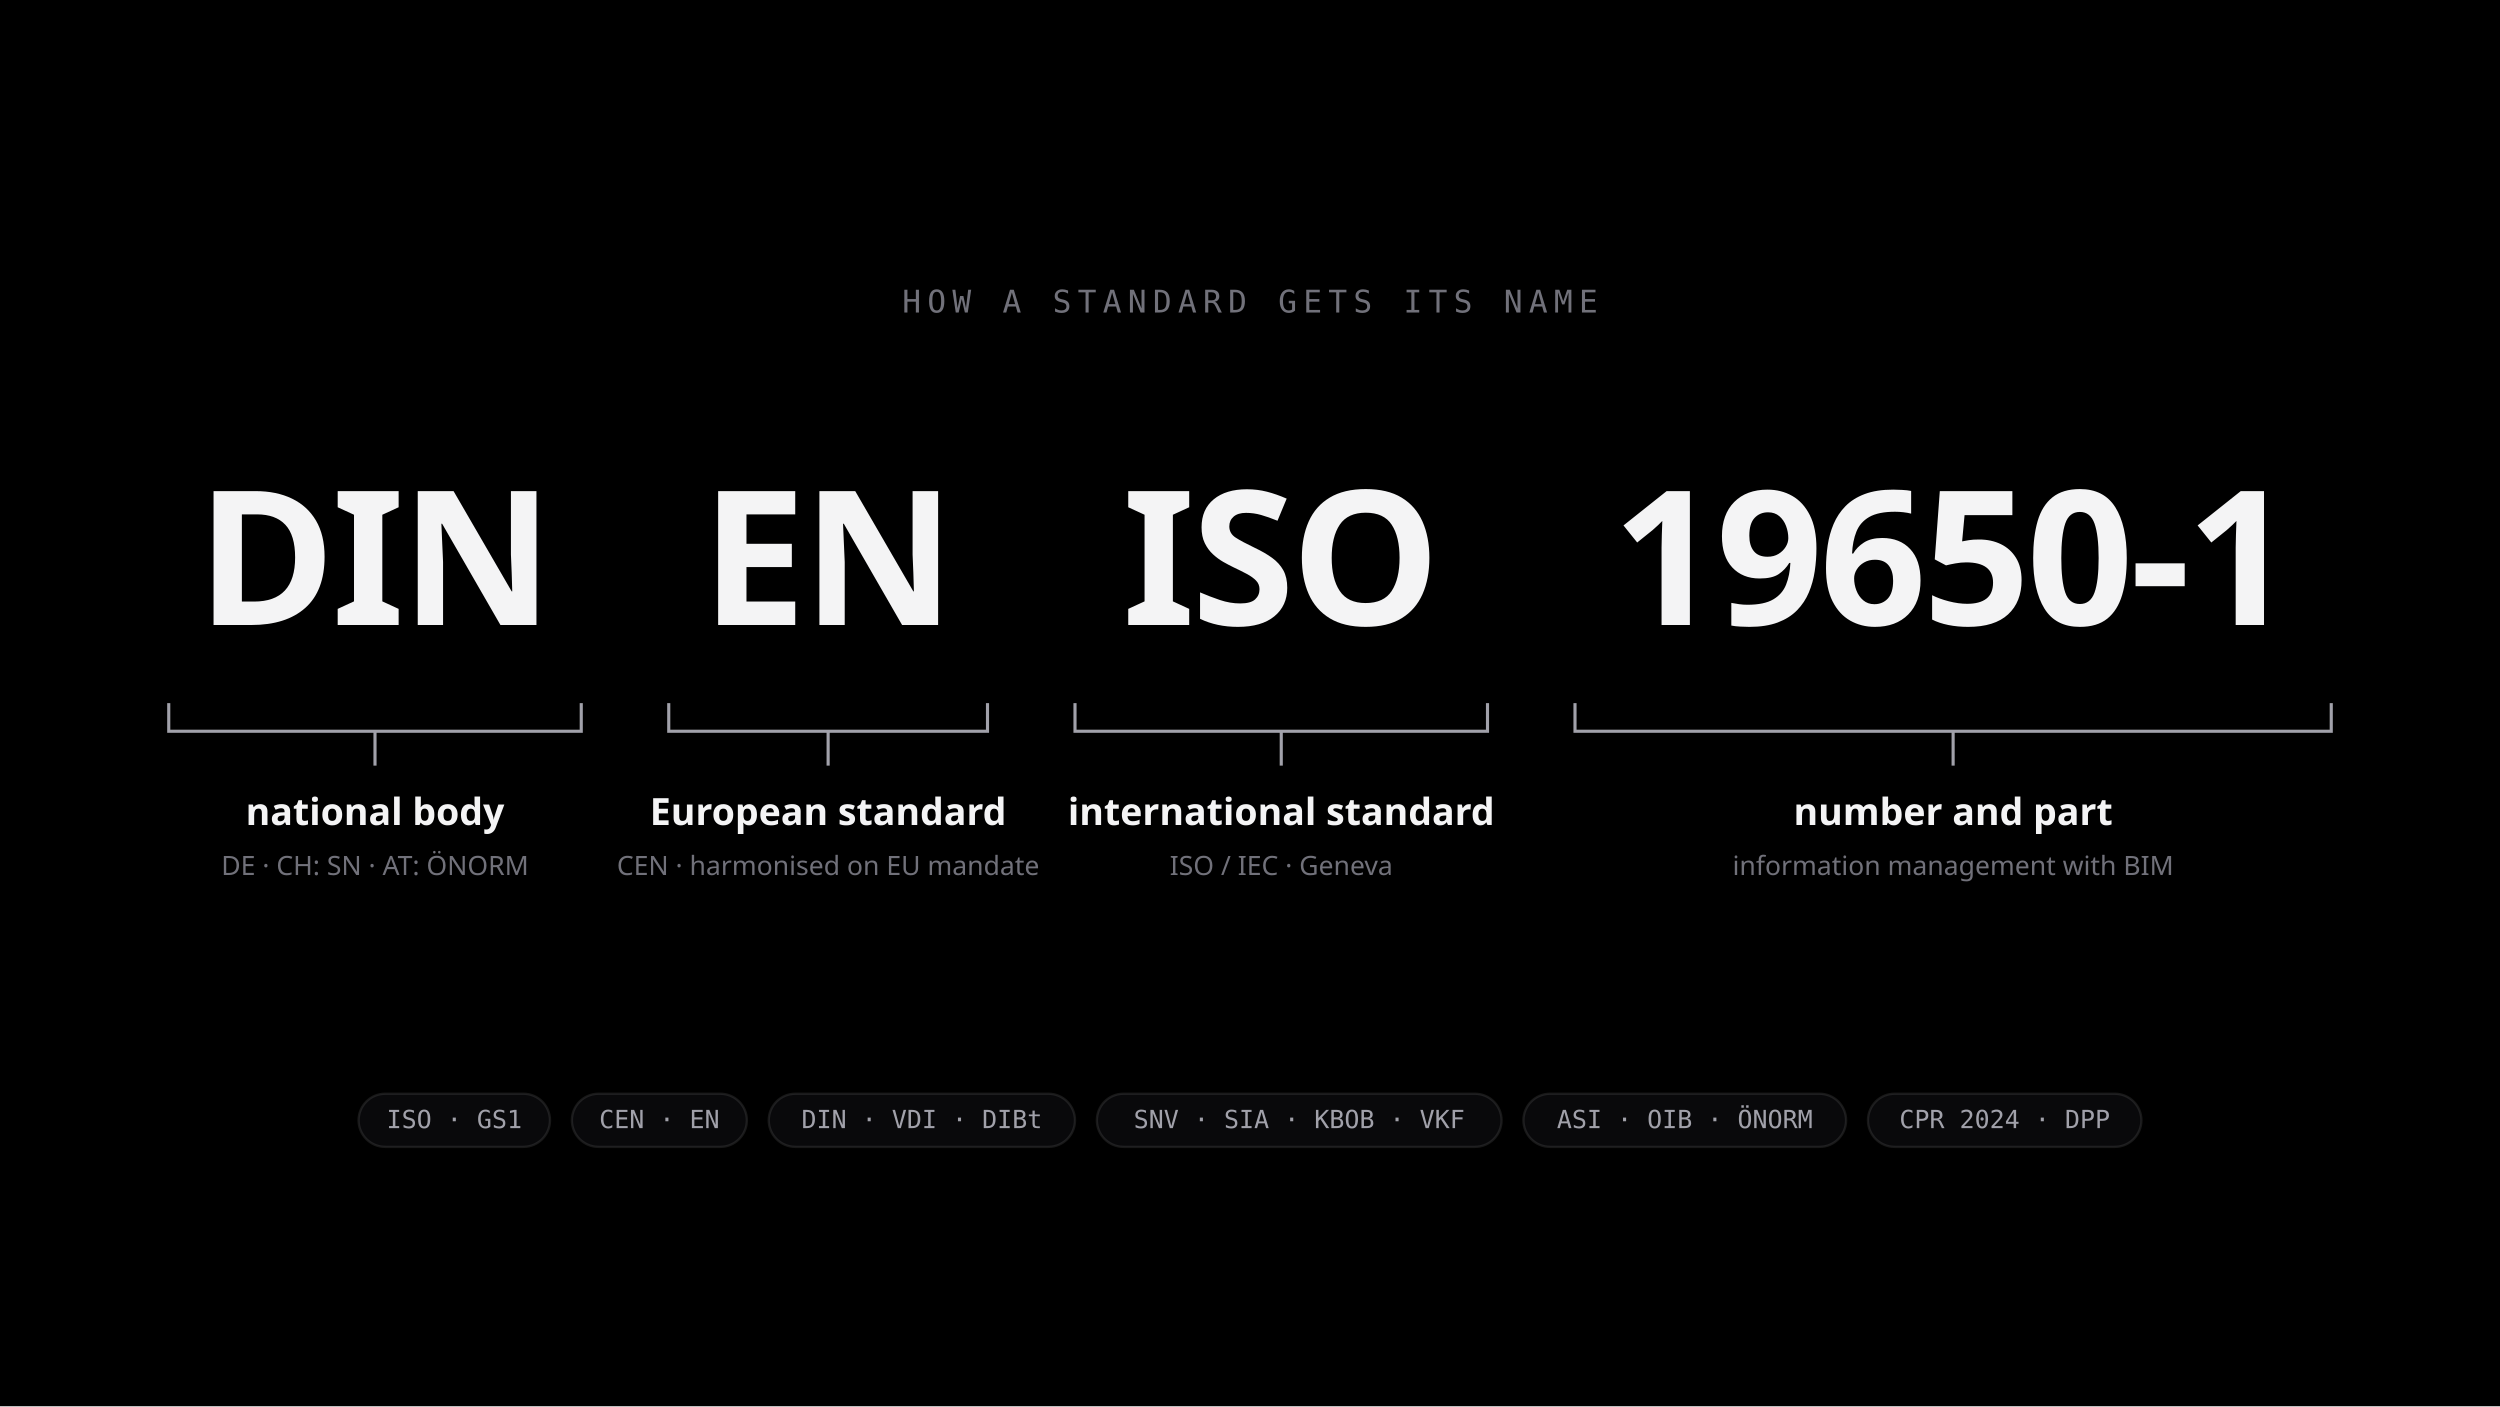
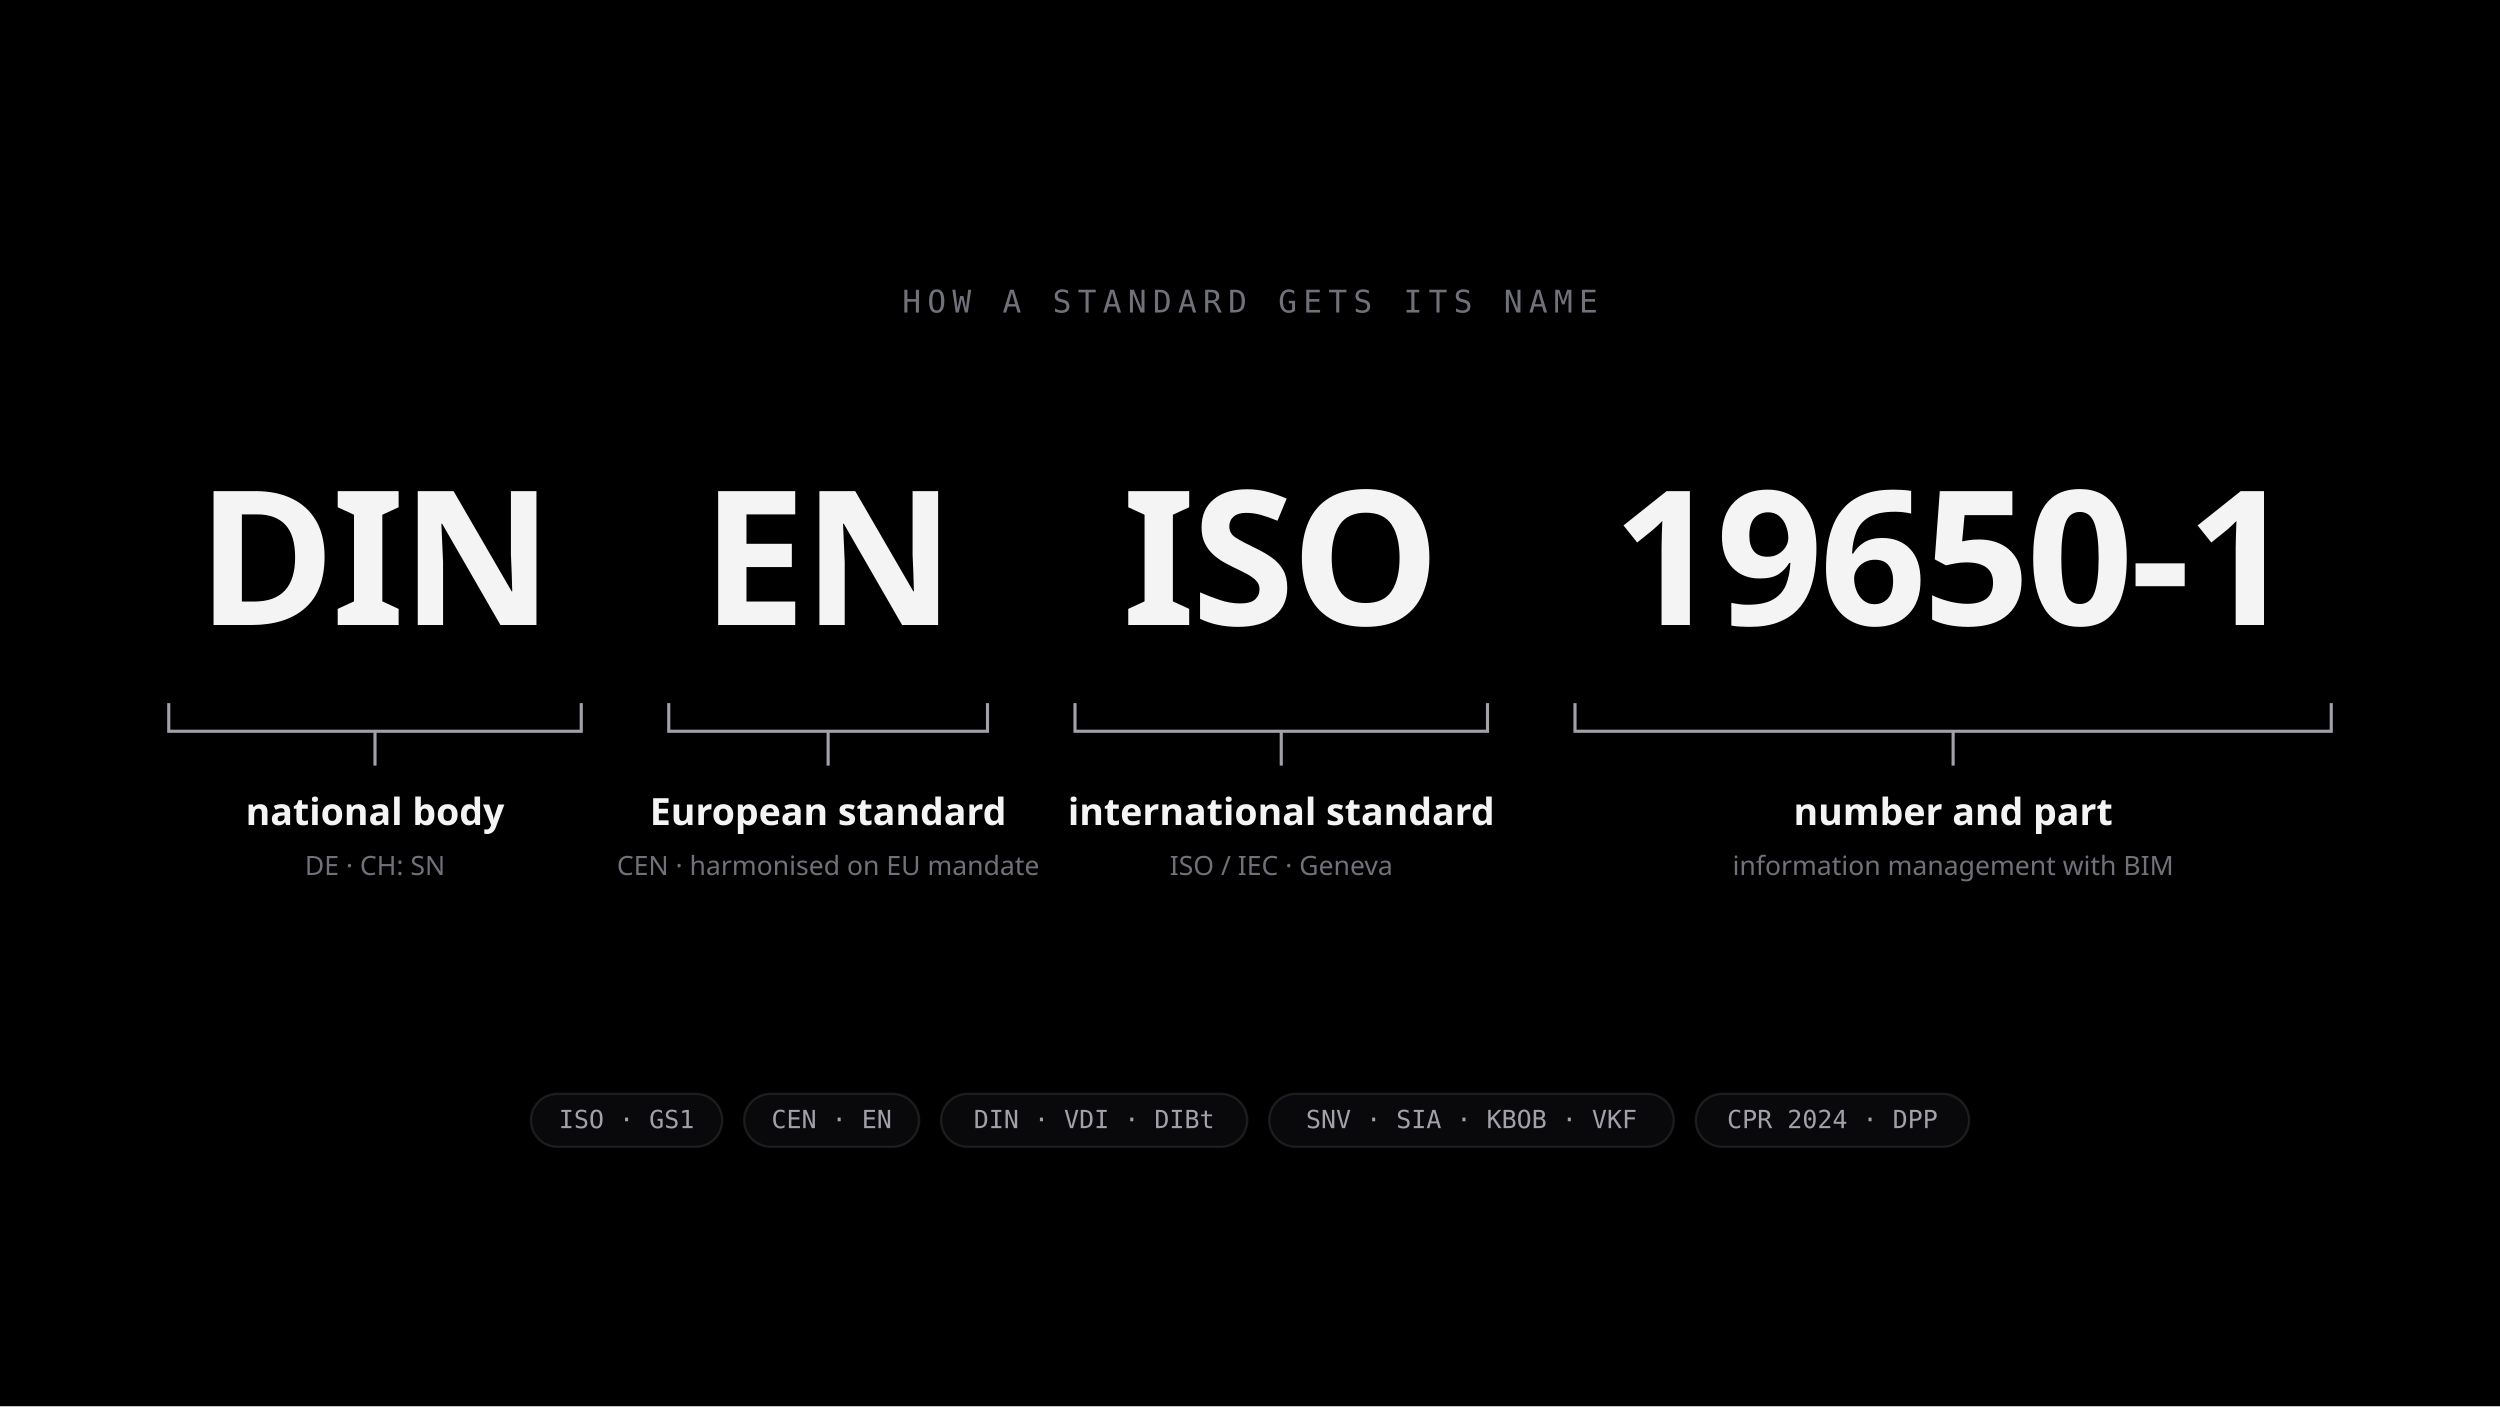
<svg xmlns="http://www.w3.org/2000/svg" viewBox="0 0 1600 900" role="img" aria-labelledby="standards-cover-title">
  <defs>
    <marker id="standards-cover-arrow" markerWidth="8" markerHeight="6" refX="7" refY="3" orient="auto">
      <polygon points="0 0, 8 3, 0 6" fill="#a1a1aa" />
    </marker>
  </defs>
  <rect width="100%" height="100%" fill="#000000" />
  <text x="240" y="400" text-anchor="middle" fill="#f4f4f5" font-size="120" font-weight="700" font-family="ui-sans-serif, system-ui, sans-serif" letter-spacing="-0.02em">DIN</text>
  <path d="M 108 450 v 18 h 264 v -18" fill="none" stroke="#a1a1aa" stroke-width="2" />
  <line x1="240" y1="468" x2="240" y2="490" stroke="#a1a1aa" stroke-width="2" />
  <text x="240" y="528" text-anchor="middle" fill="#f4f4f5" font-size="24" font-weight="600" font-family="ui-sans-serif, system-ui, sans-serif">national body</text>
-   <text x="240" y="560" text-anchor="middle" fill="#71717a" font-size="17" font-family="ui-sans-serif, system-ui, sans-serif">DE · CH: SN · AT: ÖNORM</text>
+   <text x="240" y="560" text-anchor="middle" fill="#71717a" font-size="17" font-family="ui-sans-serif, system-ui, sans-serif">DE · CH: SN</text>
  <text x="530" y="400" text-anchor="middle" fill="#f4f4f5" font-size="120" font-weight="700" font-family="ui-sans-serif, system-ui, sans-serif" letter-spacing="-0.02em">EN</text>
  <path d="M 428 450 v 18 h 204 v -18" fill="none" stroke="#a1a1aa" stroke-width="2" />
  <line x1="530" y1="468" x2="530" y2="490" stroke="#a1a1aa" stroke-width="2" />
  <text x="530" y="528" text-anchor="middle" fill="#f4f4f5" font-size="24" font-weight="600" font-family="ui-sans-serif, system-ui, sans-serif">European standard</text>
  <text x="530" y="560" text-anchor="middle" fill="#71717a" font-size="17" font-family="ui-sans-serif, system-ui, sans-serif">CEN · harmonised on EU mandate</text>
  <text x="820" y="400" text-anchor="middle" fill="#f4f4f5" font-size="120" font-weight="700" font-family="ui-sans-serif, system-ui, sans-serif" letter-spacing="-0.02em">ISO</text>
  <path d="M 688 450 v 18 h 264 v -18" fill="none" stroke="#a1a1aa" stroke-width="2" />
  <line x1="820" y1="468" x2="820" y2="490" stroke="#a1a1aa" stroke-width="2" />
  <text x="820" y="528" text-anchor="middle" fill="#f4f4f5" font-size="24" font-weight="600" font-family="ui-sans-serif, system-ui, sans-serif">international standard</text>
  <text x="820" y="560" text-anchor="middle" fill="#71717a" font-size="17" font-family="ui-sans-serif, system-ui, sans-serif">ISO / IEC · Geneva</text>
  <text x="1250" y="400" text-anchor="middle" fill="#f4f4f5" font-size="120" font-weight="700" font-family="ui-sans-serif, system-ui, sans-serif" letter-spacing="-0.02em">19650-1</text>
  <path d="M 1008 450 v 18 h 484 v -18" fill="none" stroke="#a1a1aa" stroke-width="2" />
  <line x1="1250" y1="468" x2="1250" y2="490" stroke="#a1a1aa" stroke-width="2" />
  <text x="1250" y="528" text-anchor="middle" fill="#f4f4f5" font-size="24" font-weight="600" font-family="ui-sans-serif, system-ui, sans-serif">number and part</text>
  <text x="1250" y="560" text-anchor="middle" fill="#71717a" font-size="17" font-family="ui-sans-serif, system-ui, sans-serif">information management with BIM</text>
  <text x="800" y="200" text-anchor="middle" fill="#71717a" font-size="20" font-family="ui-monospace, SFMono-Regular, Menlo, Consolas, monospace" letter-spacing="0.2em">HOW A STANDARD GETS ITS NAME</text>
-   <rect x="229.5" y="700" width="122.5" height="34" rx="17" fill="#09090b" stroke="rgba(244,244,245,0.10)" stroke-width="1.5" />
-   <text x="290.75" y="722" text-anchor="middle" fill="#a1a1aa" font-size="16" font-family="ui-monospace, SFMono-Regular, Menlo, Consolas, monospace">ISO · GS1</text>
-   <rect x="366" y="700" width="112" height="34" rx="17" fill="#09090b" stroke="rgba(244,244,245,0.10)" stroke-width="1.5" />
-   <text x="422" y="722" text-anchor="middle" fill="#a1a1aa" font-size="16" font-family="ui-monospace, SFMono-Regular, Menlo, Consolas, monospace">CEN · EN</text>
-   <rect x="492" y="700" width="196" height="34" rx="17" fill="#09090b" stroke="rgba(244,244,245,0.10)" stroke-width="1.5" />
-   <text x="590" y="722" text-anchor="middle" fill="#a1a1aa" font-size="16" font-family="ui-monospace, SFMono-Regular, Menlo, Consolas, monospace">DIN · VDI · DIBt</text>
-   <rect x="702" y="700" width="259" height="34" rx="17" fill="#09090b" stroke="rgba(244,244,245,0.10)" stroke-width="1.5" />
-   <text x="831.5" y="722" text-anchor="middle" fill="#a1a1aa" font-size="16" font-family="ui-monospace, SFMono-Regular, Menlo, Consolas, monospace">SNV · SIA · KBOB · VKF</text>
-   <rect x="975" y="700" width="206.5" height="34" rx="17" fill="#09090b" stroke="rgba(244,244,245,0.10)" stroke-width="1.5" />
-   <text x="1078.25" y="722" text-anchor="middle" fill="#a1a1aa" font-size="16" font-family="ui-monospace, SFMono-Regular, Menlo, Consolas, monospace">ASI · OIB · ÖNORM</text>
-   <rect x="1195.5" y="700" width="175" height="34" rx="17" fill="#09090b" stroke="rgba(244,244,245,0.10)" stroke-width="1.5" />
-   <text x="1283" y="722" text-anchor="middle" fill="#a1a1aa" font-size="16" font-family="ui-monospace, SFMono-Regular, Menlo, Consolas, monospace">CPR 2024 · DPP</text>
+   <rect x="339.75" y="700" width="122.5" height="34" rx="17" fill="#09090b" stroke="rgba(244,244,245,0.10)" stroke-width="1.5" />
+   <text x="401" y="722" text-anchor="middle" fill="#a1a1aa" font-size="16" font-family="ui-monospace, SFMono-Regular, Menlo, Consolas, monospace">ISO · GS1</text>
+   <rect x="476.25" y="700" width="112" height="34" rx="17" fill="#09090b" stroke="rgba(244,244,245,0.10)" stroke-width="1.5" />
+   <text x="532.25" y="722" text-anchor="middle" fill="#a1a1aa" font-size="16" font-family="ui-monospace, SFMono-Regular, Menlo, Consolas, monospace">CEN · EN</text>
+   <rect x="602.25" y="700" width="196" height="34" rx="17" fill="#09090b" stroke="rgba(244,244,245,0.10)" stroke-width="1.5" />
+   <text x="700.25" y="722" text-anchor="middle" fill="#a1a1aa" font-size="16" font-family="ui-monospace, SFMono-Regular, Menlo, Consolas, monospace">DIN · VDI · DIBt</text>
+   <rect x="812.25" y="700" width="259" height="34" rx="17" fill="#09090b" stroke="rgba(244,244,245,0.10)" stroke-width="1.5" />
+   <text x="941.75" y="722" text-anchor="middle" fill="#a1a1aa" font-size="16" font-family="ui-monospace, SFMono-Regular, Menlo, Consolas, monospace">SNV · SIA · KBOB · VKF</text>
+   <rect x="1085.25" y="700" width="175" height="34" rx="17" fill="#09090b" stroke="rgba(244,244,245,0.10)" stroke-width="1.5" />
+   <text x="1172.75" y="722" text-anchor="middle" fill="#a1a1aa" font-size="16" font-family="ui-monospace, SFMono-Regular, Menlo, Consolas, monospace">CPR 2024 · DPP</text>
</svg>
